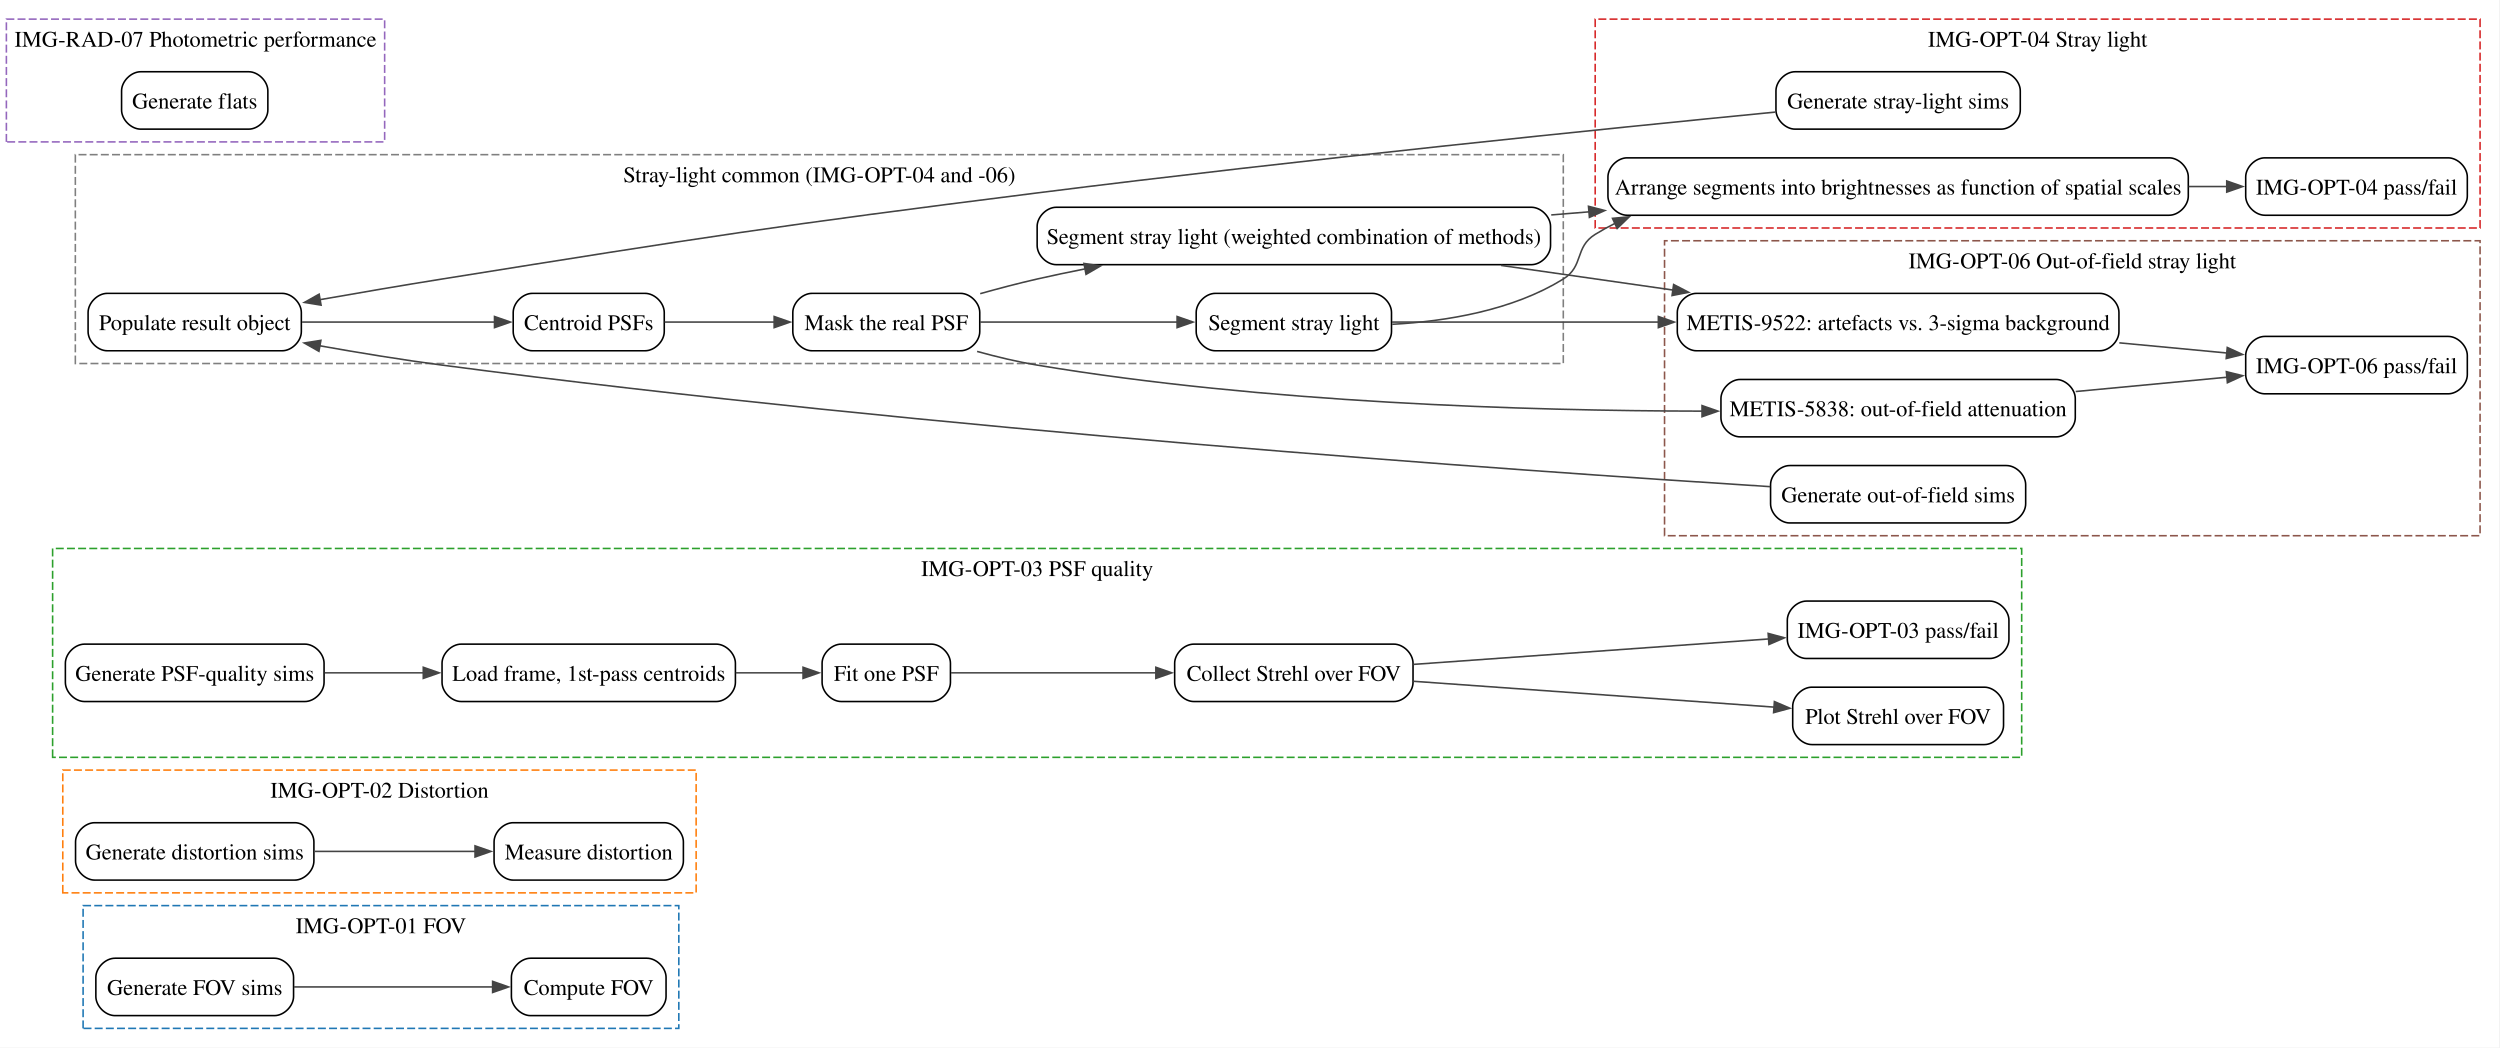
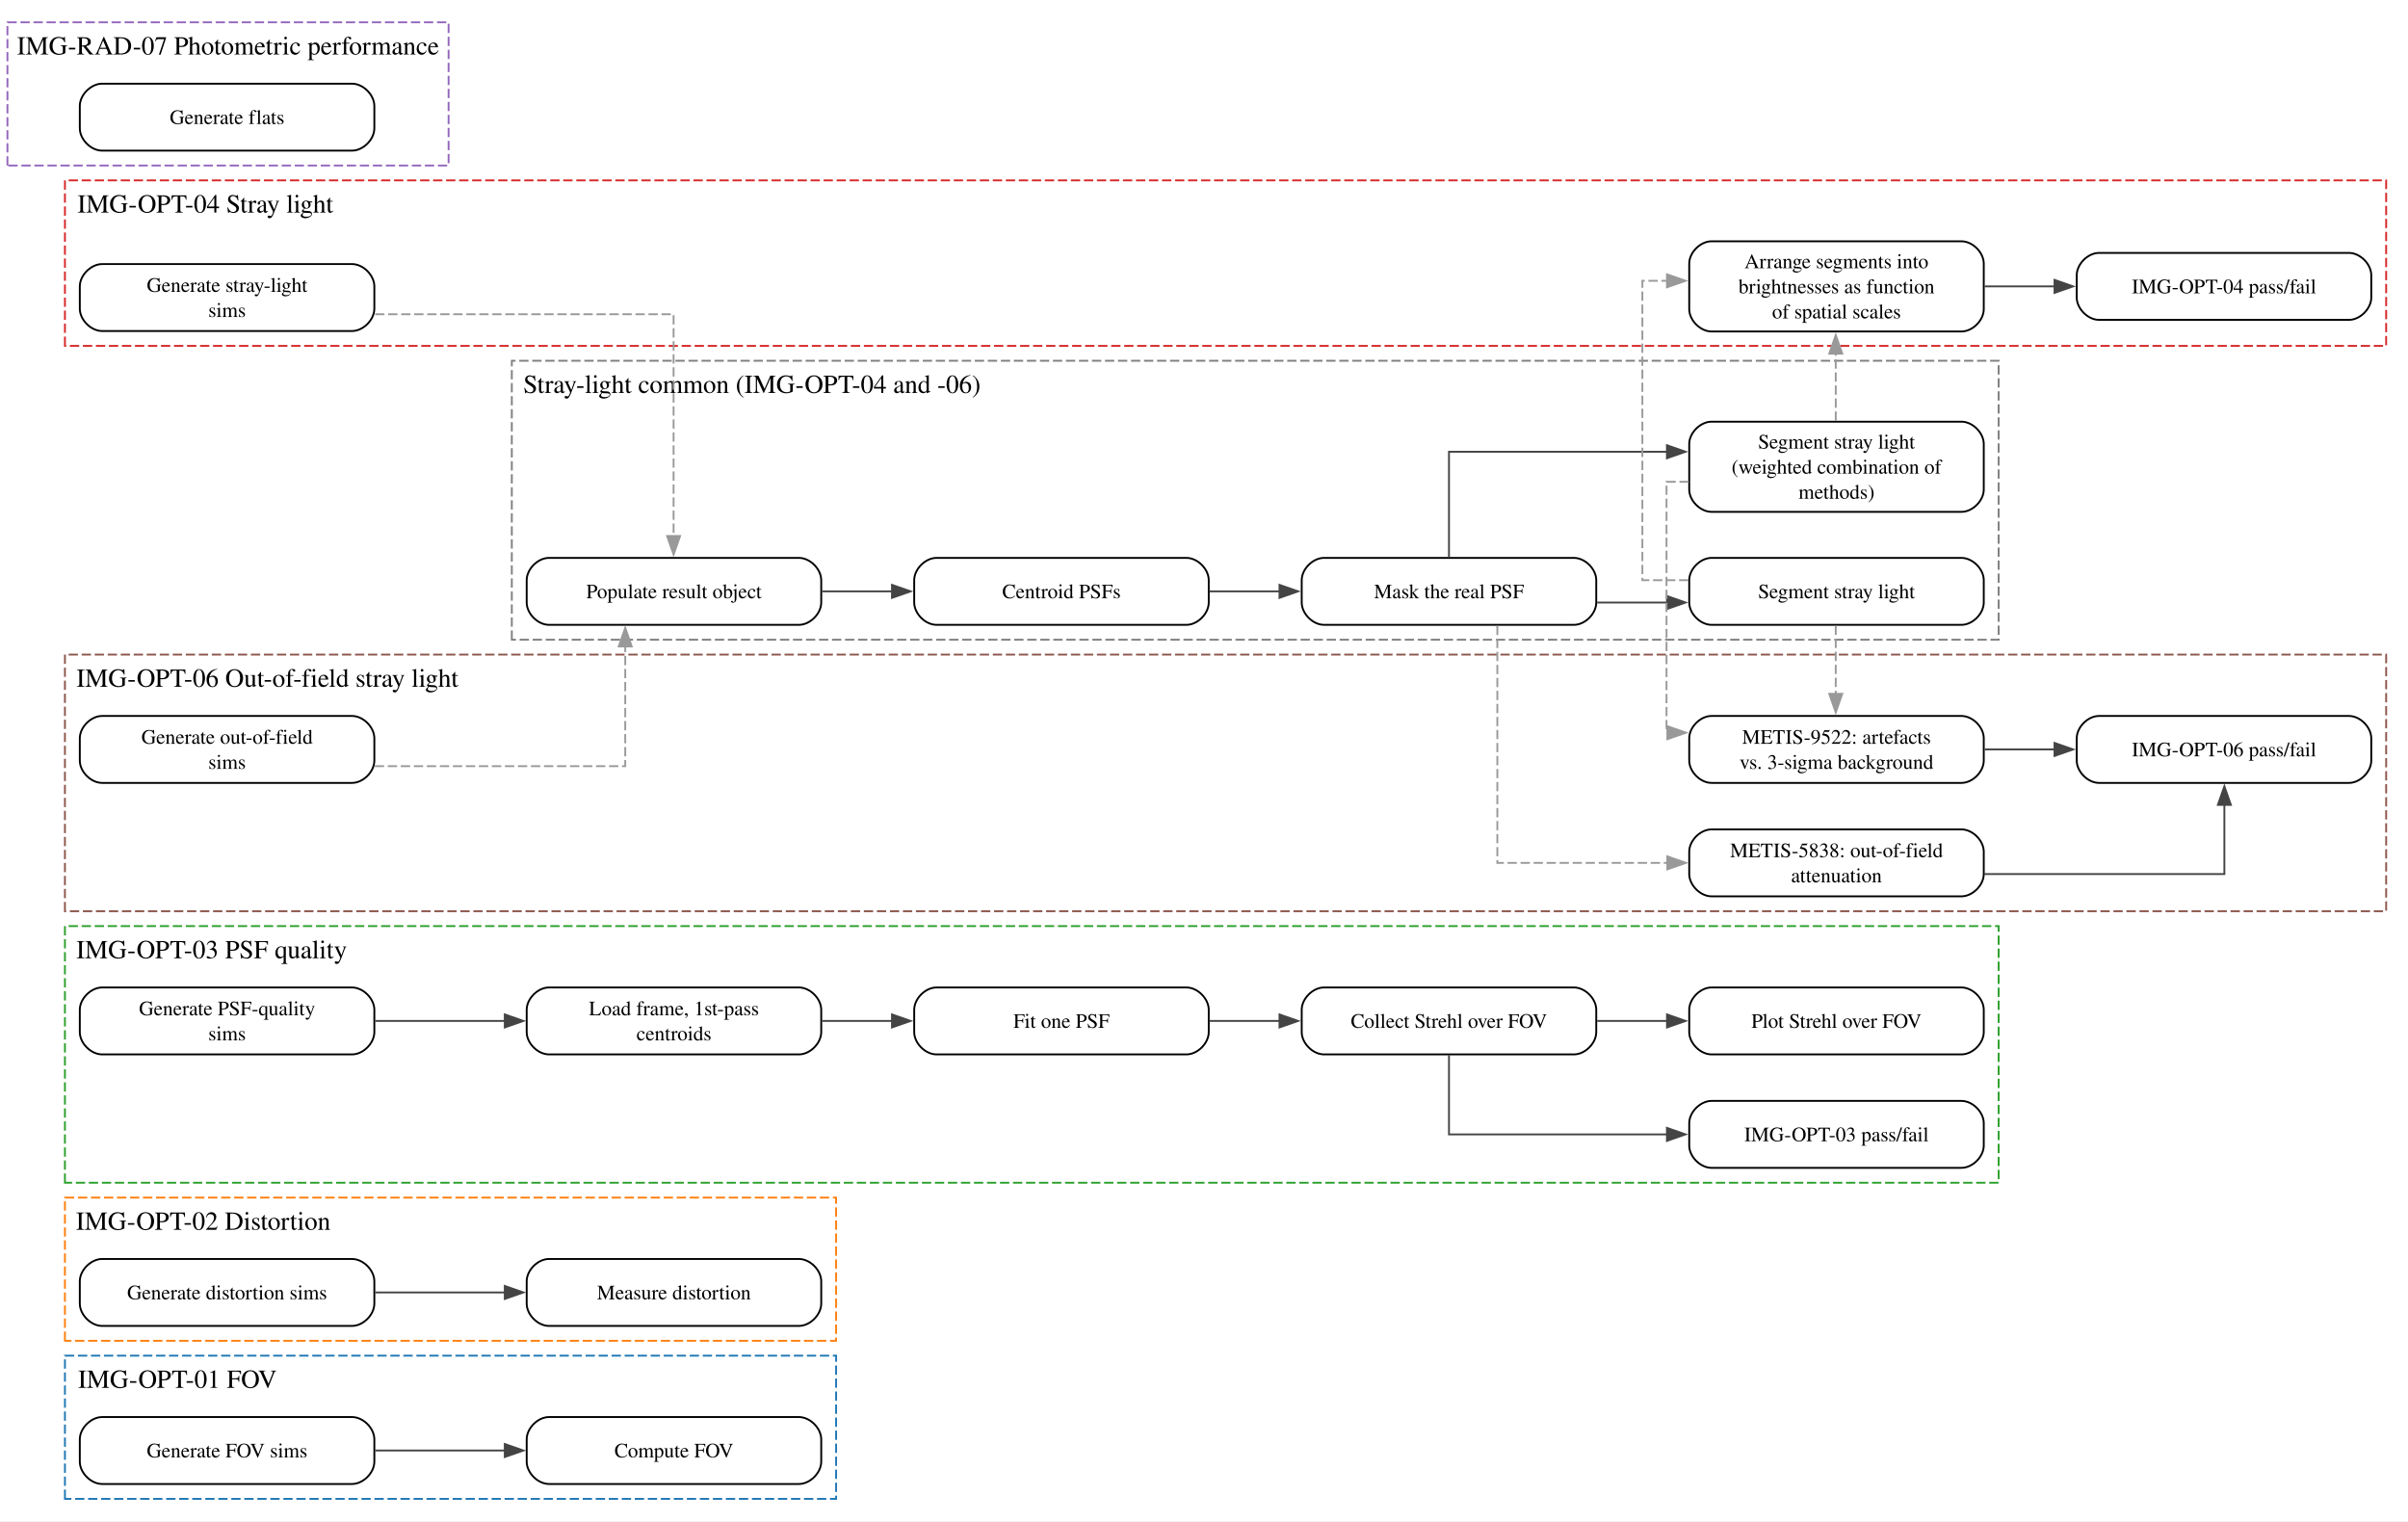
- <svg xmlns="http://www.w3.org/2000/svg" width="1568pt" height="657pt" viewBox="0.00 0.00 1568.00 657.00">
-   <g id="graph0" class="graph" transform="scale(1 1) rotate(0) translate(4 653)">
-     <polygon fill="white" stroke="none" points="-4,4 -4,-653 1563.5,-653 1563.5,4 -4,4" />
+ <svg xmlns="http://www.w3.org/2000/svg" width="1295pt" height="818pt" viewBox="0.00 0.00 1295.00 818.00">
+   <g id="graph0" class="graph" transform="scale(1 1) rotate(0) translate(4 814)">
+     <polygon fill="white" stroke="none" points="-4,4 -4,-814 1291.25,-814 1291.25,4 -4,4" />
    <g id="clust1" class="cluster">
-       <polygon fill="none" stroke="#1f77b4" stroke-dasharray="5,2" points="48.12,-8 48.12,-85 421.75,-85 421.75,-8 48.12,-8" />
-       <text xml:space="preserve" text-anchor="middle" x="234.94" y="-67.7" font-family="Times,serif" font-size="14.00">IMG-OPT-01 FOV</text>
+       <polygon fill="none" stroke="#1f77b4" stroke-dasharray="5,2" points="30.92,-8 30.92,-85 445.65,-85 445.65,-8 30.92,-8" />
+       <text xml:space="preserve" text-anchor="middle" x="91.42" y="-67.7" font-family="Times,serif" font-size="14.00">IMG-OPT-01 FOV</text>
    </g>
    <g id="clust2" class="cluster">
-       <polygon fill="none" stroke="#ff7f0e" stroke-dasharray="5,2" points="35.38,-93 35.38,-170 432.62,-170 432.62,-93 35.38,-93" />
-       <text xml:space="preserve" text-anchor="middle" x="234" y="-152.7" font-family="Times,serif" font-size="14.00">IMG-OPT-02 Distortion</text>
+       <polygon fill="none" stroke="#ff7f0e" stroke-dasharray="5,2" points="30.92,-93 30.92,-170 445.65,-170 445.65,-93 30.92,-93" />
+       <text xml:space="preserve" text-anchor="middle" x="105.3" y="-152.7" font-family="Times,serif" font-size="14.00">IMG-OPT-02 Distortion</text>
    </g>
    <g id="clust3" class="cluster">
-       <polygon fill="none" stroke="#2ca02c" stroke-dasharray="5,2" points="29,-178 29,-309 1264,-309 1264,-178 29,-178" />
-       <text xml:space="preserve" text-anchor="middle" x="646.5" y="-291.7" font-family="Times,serif" font-size="14.00">IMG-OPT-03 PSF quality</text>
+       <polygon fill="none" stroke="#2ca02c" stroke-dasharray="5,2" points="30.92,-178 30.92,-316 1070.85,-316 1070.85,-178 30.92,-178" />
+       <text xml:space="preserve" text-anchor="middle" x="109.8" y="-298.7" font-family="Times,serif" font-size="14.00">IMG-OPT-03 PSF quality</text>
    </g>
    <g id="clust4" class="cluster">
-       <polygon fill="none" stroke="#d62728" stroke-dasharray="5,2" points="996.5,-510 996.5,-641 1551.5,-641 1551.5,-510 996.5,-510" />
-       <text xml:space="preserve" text-anchor="middle" x="1274" y="-623.7" font-family="Times,serif" font-size="14.00">IMG-OPT-04 Stray light</text>
+       <polygon fill="none" stroke="#d62728" stroke-dasharray="5,2" points="30.92,-628 30.92,-717 1279.25,-717 1279.25,-628 30.92,-628" />
+       <text xml:space="preserve" text-anchor="middle" x="106.42" y="-699.7" font-family="Times,serif" font-size="14.00">IMG-OPT-04 Stray light</text>
    </g>
    <g id="clust5" class="cluster">
-       <polygon fill="none" stroke="#8c564b" stroke-dasharray="5,2" points="1040,-317 1040,-502 1551.5,-502 1551.5,-317 1040,-317" />
-       <text xml:space="preserve" text-anchor="middle" x="1295.75" y="-484.7" font-family="Times,serif" font-size="14.00">IMG-OPT-06 Out-of-field stray light</text>
+       <polygon fill="none" stroke="#7f7f7f" stroke-dasharray="5,2" points="271.25,-470 271.25,-620 1070.85,-620 1070.85,-470 271.25,-470" />
+       <text xml:space="preserve" text-anchor="middle" x="400.38" y="-602.7" font-family="Times,serif" font-size="14.00">Stray-light common (IMG-OPT-04 and -06)</text>
    </g>
    <g id="clust6" class="cluster">
-       <polygon fill="none" stroke="#9467bd" stroke-dasharray="5,2" points="0,-564 0,-641 237.25,-641 237.25,-564 0,-564" />
-       <text xml:space="preserve" text-anchor="middle" x="118.62" y="-623.7" font-family="Times,serif" font-size="14.00">IMG-RAD-07 Photometric performance</text>
+       <polygon fill="none" stroke="#8c564b" stroke-dasharray="5,2" points="30.92,-324 30.92,-462 1279.25,-462 1279.25,-324 30.92,-324" />
+       <text xml:space="preserve" text-anchor="middle" x="139.8" y="-444.7" font-family="Times,serif" font-size="14.00">IMG-OPT-06 Out-of-field stray light</text>
    </g>
    <g id="clust7" class="cluster">
-       <polygon fill="none" stroke="#7f7f7f" stroke-dasharray="5,2" points="43.25,-425 43.25,-556 976.5,-556 976.5,-425 43.25,-425" />
-       <text xml:space="preserve" text-anchor="middle" x="509.88" y="-538.7" font-family="Times,serif" font-size="14.00">Stray-light common (IMG-OPT-04 and -06)</text>
+       <polygon fill="none" stroke="#9467bd" stroke-dasharray="5,2" points="0,-725 0,-802 237.25,-802 237.25,-725 0,-725" />
+       <text xml:space="preserve" text-anchor="middle" x="118.62" y="-784.7" font-family="Times,serif" font-size="14.00">IMG-RAD-07 Photometric performance</text>
    </g>
    <g id="node1" class="node">
-       <path fill="white" stroke="black" d="M168.12,-52C168.12,-52 68.12,-52 68.12,-52 62.12,-52 56.12,-46 56.12,-40 56.12,-40 56.12,-28 56.12,-28 56.12,-22 62.12,-16 68.12,-16 68.12,-16 168.12,-16 168.12,-16 174.12,-16 180.12,-22 180.12,-28 180.12,-28 180.12,-40 180.12,-40 180.12,-46 174.12,-52 168.12,-52" />
-       <text xml:space="preserve" text-anchor="middle" x="118.12" y="-28.95" font-family="Times,serif" font-size="14.00">Generate FOV sims</text>
+       <path fill="white" stroke="black" d="M185.32,-52C185.32,-52 50.93,-52 50.93,-52 44.93,-52 38.92,-46 38.92,-40 38.92,-40 38.92,-28 38.92,-28 38.92,-22 44.92,-16 50.92,-16 50.92,-16 185.32,-16 185.32,-16 191.32,-16 197.32,-22 197.32,-28 197.32,-28 197.32,-40 197.32,-40 197.32,-46 191.32,-52 185.32,-52" />
+       <text xml:space="preserve" text-anchor="middle" x="118.12" y="-30.3" font-family="Times,serif" font-size="11.00">Generate FOV sims</text>
    </g>
    <g id="node2" class="node">
-       <path fill="white" stroke="black" d="M401.75,-52C401.75,-52 328.75,-52 328.75,-52 322.75,-52 316.75,-46 316.75,-40 316.75,-40 316.75,-28 316.75,-28 316.75,-22 322.75,-16 328.75,-16 328.75,-16 401.75,-16 401.75,-16 407.75,-16 413.75,-22 413.75,-28 413.75,-28 413.75,-40 413.75,-40 413.75,-46 407.75,-52 401.75,-52" />
-       <text xml:space="preserve" text-anchor="middle" x="365.25" y="-28.95" font-family="Times,serif" font-size="14.00">Compute FOV</text>
-     </g>
-     <g id="edge1" class="edge">
-       <path fill="none" stroke="#444444" d="M180.35,-34C218.52,-34 267.38,-34 305.14,-34" />
-       <polygon fill="#444444" stroke="#444444" points="304.97,-37.5 314.97,-34 304.97,-30.5 304.97,-37.5" />
+       <path fill="white" stroke="black" d="M425.65,-52C425.65,-52 291.25,-52 291.25,-52 285.25,-52 279.25,-46 279.25,-40 279.25,-40 279.25,-28 279.25,-28 279.25,-22 285.25,-16 291.25,-16 291.25,-16 425.65,-16 425.65,-16 431.65,-16 437.65,-22 437.65,-28 437.65,-28 437.65,-40 437.65,-40 437.65,-46 431.65,-52 425.65,-52" />
+       <text xml:space="preserve" text-anchor="middle" x="358.45" y="-30.3" font-family="Times,serif" font-size="11.00">Compute FOV</text>
+     </g>
+     <g id="edge17" class="edge">
+       <path fill="none" stroke="#444444" d="M197.82,-34C197.82,-34 267.46,-34 267.46,-34" />
+       <polygon fill="#444444" stroke="#444444" points="267.46,-37.5 277.46,-34 267.46,-30.5 267.46,-37.5" />
    </g>
    <g id="node3" class="node">
-       <path fill="white" stroke="black" d="M180.88,-137C180.88,-137 55.37,-137 55.37,-137 49.37,-137 43.38,-131 43.38,-125 43.38,-125 43.38,-113 43.38,-113 43.38,-107 49.38,-101 55.38,-101 55.38,-101 180.88,-101 180.88,-101 186.88,-101 192.88,-107 192.88,-113 192.88,-113 192.88,-125 192.88,-125 192.88,-131 186.88,-137 180.88,-137" />
-       <text xml:space="preserve" text-anchor="middle" x="118.12" y="-113.95" font-family="Times,serif" font-size="14.00">Generate distortion sims</text>
+       <path fill="white" stroke="black" d="M185.32,-137C185.32,-137 50.93,-137 50.93,-137 44.93,-137 38.92,-131 38.92,-125 38.92,-125 38.92,-113 38.92,-113 38.92,-107 44.92,-101 50.92,-101 50.92,-101 185.32,-101 185.32,-101 191.32,-101 197.32,-107 197.32,-113 197.32,-113 197.32,-125 197.32,-125 197.32,-131 191.32,-137 185.32,-137" />
+       <text xml:space="preserve" text-anchor="middle" x="118.12" y="-115.3" font-family="Times,serif" font-size="11.00">Generate distortion sims</text>
    </g>
    <g id="node4" class="node">
-       <path fill="white" stroke="black" d="M412.62,-137C412.62,-137 317.88,-137 317.88,-137 311.88,-137 305.88,-131 305.88,-125 305.88,-125 305.88,-113 305.88,-113 305.88,-107 311.88,-101 317.88,-101 317.88,-101 412.62,-101 412.62,-101 418.62,-101 424.62,-107 424.62,-113 424.62,-113 424.62,-125 424.62,-125 424.62,-131 418.62,-137 412.62,-137" />
-       <text xml:space="preserve" text-anchor="middle" x="365.25" y="-113.95" font-family="Times,serif" font-size="14.00">Measure distortion</text>
-     </g>
-     <g id="edge2" class="edge">
-       <path fill="none" stroke="#444444" d="M193.34,-119C225.34,-119 262.58,-119 294.11,-119" />
-       <polygon fill="#444444" stroke="#444444" points="293.94,-122.5 303.94,-119 293.94,-115.5 293.94,-122.5" />
+       <path fill="white" stroke="black" d="M425.65,-137C425.65,-137 291.25,-137 291.25,-137 285.25,-137 279.25,-131 279.25,-125 279.25,-125 279.25,-113 279.25,-113 279.25,-107 285.25,-101 291.25,-101 291.25,-101 425.65,-101 425.65,-101 431.65,-101 437.65,-107 437.65,-113 437.65,-113 437.65,-125 437.65,-125 437.65,-131 431.65,-137 425.65,-137" />
+       <text xml:space="preserve" text-anchor="middle" x="358.45" y="-115.3" font-family="Times,serif" font-size="11.00">Measure distortion</text>
+     </g>
+     <g id="edge18" class="edge">
+       <path fill="none" stroke="#444444" d="M197.82,-119C197.82,-119 267.46,-119 267.46,-119" />
+       <polygon fill="#444444" stroke="#444444" points="267.46,-122.5 277.46,-119 267.46,-115.5 267.46,-122.5" />
    </g>
    <g id="node5" class="node">
-       <path fill="white" stroke="black" d="M187.25,-249C187.25,-249 49,-249 49,-249 43,-249 37,-243 37,-237 37,-237 37,-225 37,-225 37,-219 43,-213 49,-213 49,-213 187.25,-213 187.25,-213 193.25,-213 199.25,-219 199.25,-225 199.25,-225 199.25,-237 199.25,-237 199.25,-243 193.25,-249 187.25,-249" />
-       <text xml:space="preserve" text-anchor="middle" x="118.12" y="-225.95" font-family="Times,serif" font-size="14.00">Generate PSF-quality sims</text>
+       <path fill="white" stroke="black" d="M185.32,-283C185.32,-283 50.93,-283 50.93,-283 44.93,-283 38.92,-277 38.92,-271 38.92,-271 38.92,-259 38.92,-259 38.92,-253 44.92,-247 50.92,-247 50.92,-247 185.32,-247 185.32,-247 191.32,-247 197.32,-253 197.32,-259 197.32,-259 197.32,-271 197.32,-271 197.32,-277 191.32,-283 185.32,-283" />
+       <text xml:space="preserve" text-anchor="middle" x="118.12" y="-268.05" font-family="Times,serif" font-size="11.00">Generate PSF-quality</text>
+       <text xml:space="preserve" text-anchor="middle" x="118.12" y="-254.55" font-family="Times,serif" font-size="11.00">sims</text>
    </g>
    <g id="node6" class="node">
-       <path fill="white" stroke="black" d="M445.25,-249C445.25,-249 285.25,-249 285.25,-249 279.25,-249 273.25,-243 273.25,-237 273.25,-237 273.25,-225 273.25,-225 273.25,-219 279.25,-213 285.25,-213 285.25,-213 445.25,-213 445.25,-213 451.25,-213 457.25,-219 457.25,-225 457.25,-225 457.25,-237 457.25,-237 457.25,-243 451.25,-249 445.25,-249" />
-       <text xml:space="preserve" text-anchor="middle" x="365.25" y="-225.95" font-family="Times,serif" font-size="14.00">Load frame, 1st-pass centroids</text>
-     </g>
-     <g id="edge3" class="edge">
-       <path fill="none" stroke="#444444" d="M199.73,-231C219.51,-231 240.95,-231 261.61,-231" />
-       <polygon fill="#444444" stroke="#444444" points="261.48,-234.5 271.48,-231 261.48,-227.5 261.48,-234.5" />
+       <path fill="white" stroke="black" d="M425.65,-283C425.65,-283 291.25,-283 291.25,-283 285.25,-283 279.25,-277 279.25,-271 279.25,-271 279.25,-259 279.25,-259 279.25,-253 285.25,-247 291.25,-247 291.25,-247 425.65,-247 425.65,-247 431.65,-247 437.65,-253 437.65,-259 437.65,-259 437.65,-271 437.65,-271 437.65,-277 431.65,-283 425.65,-283" />
+       <text xml:space="preserve" text-anchor="middle" x="358.45" y="-268.05" font-family="Times,serif" font-size="11.00">Load frame, 1st-pass</text>
+       <text xml:space="preserve" text-anchor="middle" x="358.45" y="-254.55" font-family="Times,serif" font-size="11.00">centroids</text>
+     </g>
+     <g id="edge19" class="edge">
+       <path fill="none" stroke="#444444" d="M197.82,-265C197.82,-265 267.46,-265 267.46,-265" />
+       <polygon fill="#444444" stroke="#444444" points="267.46,-268.5 277.46,-265 267.46,-261.5 267.46,-268.5" />
+     </g>
+     <g id="node11" class="node">
+       <path fill="white" stroke="black" d="M185.32,-672C185.32,-672 50.93,-672 50.93,-672 44.93,-672 38.92,-666 38.92,-660 38.92,-660 38.92,-648 38.92,-648 38.92,-642 44.92,-636 50.92,-636 50.92,-636 185.32,-636 185.32,-636 191.32,-636 197.32,-642 197.32,-648 197.32,-648 197.32,-660 197.32,-660 197.32,-666 191.32,-672 185.32,-672" />
+       <text xml:space="preserve" text-anchor="middle" x="118.12" y="-657.05" font-family="Times,serif" font-size="11.00">Generate stray-light</text>
+       <text xml:space="preserve" text-anchor="middle" x="118.12" y="-643.55" font-family="Times,serif" font-size="11.00">sims</text>
    </g>
    <g id="node7" class="node">
-       <path fill="white" stroke="black" d="M580.12,-249C580.12,-249 523.62,-249 523.62,-249 517.62,-249 511.62,-243 511.62,-237 511.62,-237 511.62,-225 511.62,-225 511.62,-219 517.62,-213 523.62,-213 523.62,-213 580.12,-213 580.12,-213 586.12,-213 592.12,-219 592.12,-225 592.12,-225 592.12,-237 592.12,-237 592.12,-243 586.12,-249 580.12,-249" />
-       <text xml:space="preserve" text-anchor="middle" x="551.88" y="-225.95" font-family="Times,serif" font-size="14.00">Fit one PSF</text>
-     </g>
-     <g id="edge4" class="edge">
-       <path fill="none" stroke="#444444" d="M457.48,-231C472.1,-231 486.75,-231 499.97,-231" />
-       <polygon fill="#444444" stroke="#444444" points="499.67,-234.5 509.67,-231 499.67,-227.5 499.67,-234.5" />
+       <path fill="white" stroke="black" d="M634.05,-283C634.05,-283 499.65,-283 499.65,-283 493.65,-283 487.65,-277 487.65,-271 487.65,-271 487.65,-259 487.65,-259 487.65,-253 493.65,-247 499.65,-247 499.65,-247 634.05,-247 634.05,-247 640.05,-247 646.05,-253 646.05,-259 646.05,-259 646.05,-271 646.05,-271 646.05,-277 640.05,-283 634.05,-283" />
+       <text xml:space="preserve" text-anchor="middle" x="566.85" y="-261.3" font-family="Times,serif" font-size="11.00">Fit one PSF</text>
+     </g>
+     <g id="edge20" class="edge">
+       <path fill="none" stroke="#444444" d="M438.13,-265C438.13,-265 475.7,-265 475.7,-265" />
+       <polygon fill="#444444" stroke="#444444" points="475.7,-268.5 485.7,-265 475.7,-261.5 475.7,-268.5" />
+     </g>
+     <g id="node14" class="node">
+       <path fill="white" stroke="black" d="M425.65,-514C425.65,-514 291.25,-514 291.25,-514 285.25,-514 279.25,-508 279.25,-502 279.25,-502 279.25,-490 279.25,-490 279.25,-484 285.25,-478 291.25,-478 291.25,-478 425.65,-478 425.65,-478 431.65,-478 437.65,-484 437.65,-490 437.65,-490 437.65,-502 437.65,-502 437.65,-508 431.65,-514 425.65,-514" />
+       <text xml:space="preserve" text-anchor="middle" x="358.45" y="-492.3" font-family="Times,serif" font-size="11.00">Populate result object</text>
    </g>
    <g id="node8" class="node">
-       <path fill="white" stroke="black" d="M870.25,-249C870.25,-249 744.75,-249 744.75,-249 738.75,-249 732.75,-243 732.75,-237 732.75,-237 732.75,-225 732.75,-225 732.75,-219 738.75,-213 744.75,-213 744.75,-213 870.25,-213 870.25,-213 876.25,-213 882.25,-219 882.25,-225 882.25,-225 882.25,-237 882.25,-237 882.25,-243 876.25,-249 870.25,-249" />
-       <text xml:space="preserve" text-anchor="middle" x="807.5" y="-225.95" font-family="Times,serif" font-size="14.00">Collect Strehl over FOV</text>
-     </g>
-     <g id="edge5" class="edge">
-       <path fill="none" stroke="#444444" d="M592.5,-231C626.78,-231 677.52,-231 721,-231" />
-       <polygon fill="#444444" stroke="#444444" points="720.95,-234.5 730.95,-231 720.95,-227.5 720.95,-234.5" />
+       <path fill="white" stroke="black" d="M842.45,-283C842.45,-283 708.05,-283 708.05,-283 702.05,-283 696.05,-277 696.05,-271 696.05,-271 696.05,-259 696.05,-259 696.05,-253 702.05,-247 708.05,-247 708.05,-247 842.45,-247 842.45,-247 848.45,-247 854.45,-253 854.45,-259 854.45,-259 854.45,-271 854.45,-271 854.45,-277 848.45,-283 842.45,-283" />
+       <text xml:space="preserve" text-anchor="middle" x="775.25" y="-261.3" font-family="Times,serif" font-size="11.00">Collect Strehl over FOV</text>
+     </g>
+     <g id="edge21" class="edge">
+       <path fill="none" stroke="#444444" d="M646.53,-265C646.53,-265 684.1,-265 684.1,-265" />
+       <polygon fill="#444444" stroke="#444444" points="684.1,-268.5 694.1,-265 684.1,-261.5 684.1,-268.5" />
+     </g>
+     <g id="node15" class="node">
+       <path fill="white" stroke="black" d="M634.05,-514C634.05,-514 499.65,-514 499.65,-514 493.65,-514 487.65,-508 487.65,-502 487.65,-502 487.65,-490 487.65,-490 487.65,-484 493.65,-478 499.65,-478 499.65,-478 634.05,-478 634.05,-478 640.05,-478 646.05,-484 646.05,-490 646.05,-490 646.05,-502 646.05,-502 646.05,-508 640.05,-514 634.05,-514" />
+       <text xml:space="preserve" text-anchor="middle" x="566.85" y="-492.3" font-family="Times,serif" font-size="11.00">Centroid PSFs</text>
    </g>
    <g id="node9" class="node">
-       <path fill="white" stroke="black" d="M1240.62,-222C1240.62,-222 1132.38,-222 1132.38,-222 1126.38,-222 1120.38,-216 1120.38,-210 1120.38,-210 1120.38,-198 1120.38,-198 1120.38,-192 1126.38,-186 1132.38,-186 1132.38,-186 1240.62,-186 1240.62,-186 1246.62,-186 1252.62,-192 1252.62,-198 1252.62,-198 1252.62,-210 1252.62,-210 1252.62,-216 1246.62,-222 1240.62,-222" />
-       <text xml:space="preserve" text-anchor="middle" x="1186.5" y="-198.95" font-family="Times,serif" font-size="14.00">Plot Strehl over FOV</text>
-     </g>
-     <g id="edge6" class="edge">
-       <path fill="none" stroke="#444444" d="M882.53,-225.7C947.91,-221.02 1042.84,-214.22 1108.96,-209.48" />
-       <polygon fill="#444444" stroke="#444444" points="1108.9,-212.99 1118.63,-208.79 1108.4,-206.01 1108.9,-212.99" />
+       <path fill="white" stroke="black" d="M1050.85,-283C1050.85,-283 916.45,-283 916.45,-283 910.45,-283 904.45,-277 904.45,-271 904.45,-271 904.45,-259 904.45,-259 904.45,-253 910.45,-247 916.45,-247 916.45,-247 1050.85,-247 1050.85,-247 1056.85,-247 1062.85,-253 1062.85,-259 1062.85,-259 1062.85,-271 1062.85,-271 1062.85,-277 1056.85,-283 1050.85,-283" />
+       <text xml:space="preserve" text-anchor="middle" x="983.65" y="-261.3" font-family="Times,serif" font-size="11.00">Plot Strehl over FOV</text>
+     </g>
+     <g id="edge22" class="edge">
+       <path fill="none" stroke="#444444" d="M854.93,-265C854.93,-265 892.5,-265 892.5,-265" />
+       <polygon fill="#444444" stroke="#444444" points="892.5,-268.5 902.5,-265 892.5,-261.5 892.5,-268.5" />
    </g>
    <g id="node10" class="node">
-       <path fill="white" stroke="black" d="M1244,-276C1244,-276 1129,-276 1129,-276 1123,-276 1117,-270 1117,-264 1117,-264 1117,-252 1117,-252 1117,-246 1123,-240 1129,-240 1129,-240 1244,-240 1244,-240 1250,-240 1256,-246 1256,-252 1256,-252 1256,-264 1256,-264 1256,-270 1250,-276 1244,-276" />
-       <text xml:space="preserve" text-anchor="middle" x="1186.5" y="-252.95" font-family="Times,serif" font-size="14.00">IMG-OPT-03 pass/fail</text>
-     </g>
-     <g id="edge7" class="edge">
-       <path fill="none" stroke="#444444" d="M882.53,-236.3C946.79,-240.9 1039.62,-247.55 1105.55,-252.27" />
-       <polygon fill="#444444" stroke="#444444" points="1104.98,-255.74 1115.21,-252.97 1105.48,-248.76 1104.98,-255.74" />
-     </g>
-     <g id="node11" class="node">
-       <path fill="white" stroke="black" d="M1251.12,-608C1251.12,-608 1121.88,-608 1121.88,-608 1115.88,-608 1109.88,-602 1109.88,-596 1109.88,-596 1109.88,-584 1109.88,-584 1109.88,-578 1115.88,-572 1121.88,-572 1121.88,-572 1251.12,-572 1251.12,-572 1257.12,-572 1263.12,-578 1263.12,-584 1263.12,-584 1263.12,-596 1263.12,-596 1263.12,-602 1257.12,-608 1251.12,-608" />
-       <text xml:space="preserve" text-anchor="middle" x="1186.5" y="-584.95" font-family="Times,serif" font-size="14.00">Generate stray-light sims</text>
+       <path fill="white" stroke="black" d="M1050.85,-222C1050.85,-222 916.45,-222 916.45,-222 910.45,-222 904.45,-216 904.45,-210 904.45,-210 904.45,-198 904.45,-198 904.45,-192 910.45,-186 916.45,-186 916.45,-186 1050.85,-186 1050.85,-186 1056.85,-186 1062.85,-192 1062.85,-198 1062.85,-198 1062.85,-210 1062.85,-210 1062.85,-216 1056.85,-222 1050.85,-222" />
+       <text xml:space="preserve" text-anchor="middle" x="983.65" y="-200.3" font-family="Times,serif" font-size="11.00">IMG-OPT-03 pass/fail</text>
+     </g>
+     <g id="edge23" class="edge">
+       <path fill="none" stroke="#444444" d="M775.25,-246.7C775.25,-228.73 775.25,-204 775.25,-204 775.25,-204 892.46,-204 892.46,-204" />
+       <polygon fill="#444444" stroke="#444444" points="892.46,-207.5 902.46,-204 892.46,-200.5 892.46,-207.5" />
+     </g>
+     <g id="node16" class="node">
+       <path fill="white" stroke="black" d="M842.45,-514C842.45,-514 708.05,-514 708.05,-514 702.05,-514 696.05,-508 696.05,-502 696.05,-502 696.05,-490 696.05,-490 696.05,-484 702.05,-478 708.05,-478 708.05,-478 842.45,-478 842.45,-478 848.45,-478 854.45,-484 854.45,-490 854.45,-490 854.45,-502 854.45,-502 854.45,-508 848.45,-514 842.45,-514" />
+       <text xml:space="preserve" text-anchor="middle" x="775.25" y="-492.3" font-family="Times,serif" font-size="11.00">Mask the real PSF</text>
+     </g>
+     <g id="node17" class="node">
+       <path fill="white" stroke="black" d="M1050.85,-514C1050.85,-514 916.45,-514 916.45,-514 910.45,-514 904.45,-508 904.45,-502 904.45,-502 904.45,-490 904.45,-490 904.45,-484 910.45,-478 916.45,-478 916.45,-478 1050.85,-478 1050.85,-478 1056.85,-478 1062.85,-484 1062.85,-490 1062.85,-490 1062.85,-502 1062.85,-502 1062.85,-508 1056.85,-514 1050.85,-514" />
+       <text xml:space="preserve" text-anchor="middle" x="983.65" y="-492.3" font-family="Times,serif" font-size="11.00">Segment stray light</text>
+     </g>
+     <g id="edge32" class="edge">
+       <path fill="none" stroke="#999999" stroke-dasharray="5,2" d="M197.75,-645C267.65,-645 358.25,-645 358.25,-645 358.25,-645 358.25,-525.78 358.25,-525.78" />
+       <polygon fill="#999999" stroke="#999999" points="361.75,-525.78 358.25,-515.78 354.75,-525.78 361.75,-525.78" />
    </g>
    <g id="node19" class="node">
-       <path fill="white" stroke="black" d="M173,-469C173,-469 63.25,-469 63.25,-469 57.25,-469 51.25,-463 51.25,-457 51.25,-457 51.25,-445 51.25,-445 51.25,-439 57.25,-433 63.25,-433 63.25,-433 173,-433 173,-433 179,-433 185,-439 185,-445 185,-445 185,-457 185,-457 185,-463 179,-469 173,-469" />
-       <text xml:space="preserve" text-anchor="middle" x="118.12" y="-445.95" font-family="Times,serif" font-size="14.00">Populate result object</text>
-     </g>
-     <g id="edge16" class="edge">
-       <path fill="none" stroke="#444444" d="M1109.53,-582.71C1005.07,-572.48 811.31,-552.78 646.5,-532 480.2,-511.03 438.76,-504.46 273.25,-478 248.24,-474 221.01,-469.33 196.49,-465.02" />
-       <polygon fill="#444444" stroke="#444444" points="197.38,-461.62 186.92,-463.32 196.16,-468.51 197.38,-461.62" />
+       <path fill="white" stroke="black" d="M185.32,-429C185.32,-429 50.93,-429 50.93,-429 44.93,-429 38.92,-423 38.92,-417 38.92,-417 38.92,-405 38.92,-405 38.92,-399 44.92,-393 50.92,-393 50.92,-393 185.32,-393 185.32,-393 191.32,-393 197.32,-399 197.32,-405 197.32,-405 197.32,-417 197.32,-417 197.32,-423 191.32,-429 185.32,-429" />
+       <text xml:space="preserve" text-anchor="middle" x="118.12" y="-414.05" font-family="Times,serif" font-size="11.00">Generate out-of-field</text>
+       <text xml:space="preserve" text-anchor="middle" x="118.12" y="-400.55" font-family="Times,serif" font-size="11.00">sims</text>
    </g>
    <g id="node12" class="node">
-       <path fill="white" stroke="black" d="M1356.5,-554C1356.5,-554 1016.5,-554 1016.5,-554 1010.5,-554 1004.5,-548 1004.5,-542 1004.5,-542 1004.5,-530 1004.5,-530 1004.5,-524 1010.5,-518 1016.5,-518 1016.5,-518 1356.5,-518 1356.5,-518 1362.5,-518 1368.5,-524 1368.5,-530 1368.5,-530 1368.5,-542 1368.5,-542 1368.5,-548 1362.5,-554 1356.5,-554" />
-       <text xml:space="preserve" text-anchor="middle" x="1186.5" y="-530.95" font-family="Times,serif" font-size="14.00">Arrange segments into brightnesses as function of spatial scales</text>
+       <path fill="white" stroke="black" d="M1050.85,-684.25C1050.85,-684.25 916.45,-684.25 916.45,-684.25 910.45,-684.25 904.45,-678.25 904.45,-672.25 904.45,-672.25 904.45,-647.75 904.45,-647.75 904.45,-641.75 910.45,-635.75 916.45,-635.75 916.45,-635.75 1050.85,-635.75 1050.85,-635.75 1056.85,-635.75 1062.85,-641.75 1062.85,-647.75 1062.85,-647.75 1062.85,-672.25 1062.85,-672.25 1062.85,-678.25 1056.85,-684.25 1050.85,-684.25" />
+       <text xml:space="preserve" text-anchor="middle" x="983.65" y="-669.8" font-family="Times,serif" font-size="11.00">Arrange segments into</text>
+       <text xml:space="preserve" text-anchor="middle" x="983.65" y="-656.3" font-family="Times,serif" font-size="11.00">brightnesses as function</text>
+       <text xml:space="preserve" text-anchor="middle" x="983.65" y="-642.8" font-family="Times,serif" font-size="11.00">of spatial scales</text>
    </g>
    <g id="node13" class="node">
-       <path fill="white" stroke="black" d="M1531.5,-554C1531.5,-554 1416.5,-554 1416.5,-554 1410.5,-554 1404.5,-548 1404.5,-542 1404.5,-542 1404.5,-530 1404.5,-530 1404.5,-524 1410.5,-518 1416.5,-518 1416.5,-518 1531.5,-518 1531.5,-518 1537.5,-518 1543.5,-524 1543.5,-530 1543.5,-530 1543.5,-542 1543.5,-542 1543.5,-548 1537.5,-554 1531.5,-554" />
-       <text xml:space="preserve" text-anchor="middle" x="1474" y="-530.95" font-family="Times,serif" font-size="14.00">IMG-OPT-04 pass/fail</text>
-     </g>
-     <g id="edge10" class="edge">
-       <path fill="none" stroke="#444444" d="M1368.72,-536C1376.92,-536 1384.94,-536 1392.66,-536" />
-       <polygon fill="#444444" stroke="#444444" points="1392.61,-539.5 1402.61,-536 1392.61,-532.5 1392.61,-539.5" />
-     </g>
-     <g id="node14" class="node">
-       <path fill="white" stroke="black" d="M1254.5,-361C1254.5,-361 1118.5,-361 1118.5,-361 1112.5,-361 1106.5,-355 1106.5,-349 1106.5,-349 1106.5,-337 1106.5,-337 1106.5,-331 1112.5,-325 1118.5,-325 1118.5,-325 1254.5,-325 1254.5,-325 1260.5,-325 1266.5,-331 1266.5,-337 1266.5,-337 1266.5,-349 1266.5,-349 1266.5,-355 1260.5,-361 1254.5,-361" />
-       <text xml:space="preserve" text-anchor="middle" x="1186.5" y="-337.95" font-family="Times,serif" font-size="14.00">Generate out-of-field sims</text>
-     </g>
-     <g id="edge17" class="edge">
-       <path fill="none" stroke="#444444" d="M1106.24,-347.77C947.63,-357.8 580.05,-383.58 273.25,-424 248.14,-427.31 220.88,-431.79 196.37,-436.15" />
-       <polygon fill="#444444" stroke="#444444" points="196.03,-432.65 186.81,-437.87 197.27,-439.54 196.03,-432.65" />
-     </g>
-     <g id="node15" class="node">
-       <path fill="white" stroke="black" d="M1285.62,-415C1285.62,-415 1087.38,-415 1087.38,-415 1081.38,-415 1075.38,-409 1075.38,-403 1075.38,-403 1075.38,-391 1075.38,-391 1075.38,-385 1081.38,-379 1087.38,-379 1087.38,-379 1285.62,-379 1285.62,-379 1291.62,-379 1297.62,-385 1297.62,-391 1297.62,-391 1297.62,-403 1297.62,-403 1297.62,-409 1291.62,-415 1285.62,-415" />
-       <text xml:space="preserve" text-anchor="middle" x="1186.5" y="-391.95" font-family="Times,serif" font-size="14.00">METIS-5838: out-of-field attenuation</text>
-     </g>
-     <g id="node17" class="node">
-       <path fill="white" stroke="black" d="M1531.5,-442C1531.5,-442 1416.5,-442 1416.5,-442 1410.5,-442 1404.5,-436 1404.5,-430 1404.5,-430 1404.5,-418 1404.5,-418 1404.5,-412 1410.5,-406 1416.5,-406 1416.5,-406 1531.5,-406 1531.5,-406 1537.5,-406 1543.5,-412 1543.5,-418 1543.5,-418 1543.5,-430 1543.5,-430 1543.5,-436 1537.5,-442 1531.5,-442" />
-       <text xml:space="preserve" text-anchor="middle" x="1474" y="-418.95" font-family="Times,serif" font-size="14.00">IMG-OPT-06 pass/fail</text>
-     </g>
-     <g id="edge14" class="edge">
-       <path fill="none" stroke="#444444" d="M1297.88,-407.44C1329.61,-410.44 1363.58,-413.65 1393.08,-416.44" />
-       <polygon fill="#444444" stroke="#444444" points="1392.36,-419.89 1402.65,-417.35 1393.02,-412.92 1392.36,-419.89" />
-     </g>
-     <g id="node16" class="node">
-       <path fill="white" stroke="black" d="M1313,-469C1313,-469 1060,-469 1060,-469 1054,-469 1048,-463 1048,-457 1048,-457 1048,-445 1048,-445 1048,-439 1054,-433 1060,-433 1060,-433 1313,-433 1313,-433 1319,-433 1325,-439 1325,-445 1325,-445 1325,-457 1325,-457 1325,-463 1319,-469 1313,-469" />
-       <text xml:space="preserve" text-anchor="middle" x="1186.5" y="-445.95" font-family="Times,serif" font-size="14.00">METIS-9522: artefacts vs. 3-sigma background</text>
-     </g>
-     <g id="edge15" class="edge">
-       <path fill="none" stroke="#444444" d="M1325.23,-437.97C1348.33,-435.79 1371.61,-433.59 1392.64,-431.6" />
-       <polygon fill="#444444" stroke="#444444" points="1392.94,-435.09 1402.56,-430.66 1392.28,-428.12 1392.94,-435.09" />
+       <path fill="white" stroke="black" d="M1259.25,-678C1259.25,-678 1124.85,-678 1124.85,-678 1118.85,-678 1112.85,-672 1112.85,-666 1112.85,-666 1112.85,-654 1112.85,-654 1112.85,-648 1118.85,-642 1124.85,-642 1124.85,-642 1259.25,-642 1259.25,-642 1265.25,-642 1271.25,-648 1271.25,-654 1271.25,-654 1271.25,-666 1271.25,-666 1271.25,-672 1265.25,-678 1259.25,-678" />
+       <text xml:space="preserve" text-anchor="middle" x="1192.05" y="-656.3" font-family="Times,serif" font-size="11.00">IMG-OPT-04 pass/fail</text>
+     </g>
+     <g id="edge26" class="edge">
+       <path fill="none" stroke="#444444" d="M1063.33,-660C1063.33,-660 1100.9,-660 1100.9,-660" />
+       <polygon fill="#444444" stroke="#444444" points="1100.9,-663.5 1110.9,-660 1100.9,-656.5 1100.9,-663.5" />
+     </g>
+     <g id="node21" class="node">
+       <path fill="white" stroke="black" d="M1050.85,-429C1050.85,-429 916.45,-429 916.45,-429 910.45,-429 904.45,-423 904.45,-417 904.45,-417 904.45,-405 904.45,-405 904.45,-399 910.45,-393 916.45,-393 916.45,-393 1050.85,-393 1050.85,-393 1056.85,-393 1062.85,-399 1062.85,-405 1062.85,-405 1062.85,-417 1062.85,-417 1062.85,-423 1056.85,-429 1050.85,-429" />
+       <text xml:space="preserve" text-anchor="middle" x="983.65" y="-414.05" font-family="Times,serif" font-size="11.00">METIS-9522: artefacts</text>
+       <text xml:space="preserve" text-anchor="middle" x="983.65" y="-400.55" font-family="Times,serif" font-size="11.00">vs. 3-sigma background</text>
+     </g>
+     <g id="node22" class="node">
+       <path fill="white" stroke="black" d="M1259.25,-429C1259.25,-429 1124.85,-429 1124.85,-429 1118.85,-429 1112.85,-423 1112.85,-417 1112.85,-417 1112.85,-405 1112.85,-405 1112.85,-399 1118.85,-393 1124.85,-393 1124.85,-393 1259.25,-393 1259.25,-393 1265.25,-393 1271.25,-399 1271.25,-405 1271.25,-405 1271.25,-417 1271.25,-417 1271.25,-423 1265.25,-429 1259.25,-429" />
+       <text xml:space="preserve" text-anchor="middle" x="1192.05" y="-407.3" font-family="Times,serif" font-size="11.00">IMG-OPT-06 pass/fail</text>
+     </g>
+     <g id="edge34" class="edge">
+       <path fill="none" stroke="#444444" d="M438.13,-496C438.13,-496 475.7,-496 475.7,-496" />
+       <polygon fill="#444444" stroke="#444444" points="475.7,-499.5 485.7,-496 475.7,-492.5 475.7,-499.5" />
+     </g>
+     <g id="edge35" class="edge">
+       <path fill="none" stroke="#444444" d="M646.53,-496C646.53,-496 684.1,-496 684.1,-496" />
+       <polygon fill="#444444" stroke="#444444" points="684.1,-499.5 694.1,-496 684.1,-492.5 684.1,-499.5" />
+     </g>
+     <g id="edge36" class="edge">
+       <path fill="none" stroke="#444444" d="M854.93,-490C854.93,-490 892.5,-490 892.5,-490" />
+       <polygon fill="#444444" stroke="#444444" points="892.5,-493.5 902.5,-490 892.5,-486.5 892.5,-493.5" />
    </g>
    <g id="node18" class="node">
-       <path fill="white" stroke="black" d="M152,-608C152,-608 84.25,-608 84.25,-608 78.25,-608 72.25,-602 72.25,-596 72.25,-596 72.25,-584 72.25,-584 72.25,-578 78.25,-572 84.25,-572 84.25,-572 152,-572 152,-572 158,-572 164,-578 164,-584 164,-584 164,-596 164,-596 164,-602 158,-608 152,-608" />
-       <text xml:space="preserve" text-anchor="middle" x="118.12" y="-584.95" font-family="Times,serif" font-size="14.00">Generate flats</text>
+       <path fill="white" stroke="black" d="M1050.85,-587.25C1050.85,-587.25 916.45,-587.25 916.45,-587.25 910.45,-587.25 904.45,-581.25 904.45,-575.25 904.45,-575.25 904.45,-550.75 904.45,-550.75 904.45,-544.75 910.45,-538.75 916.45,-538.75 916.45,-538.75 1050.85,-538.75 1050.85,-538.75 1056.85,-538.75 1062.85,-544.75 1062.85,-550.75 1062.85,-550.75 1062.85,-575.25 1062.85,-575.25 1062.85,-581.25 1056.85,-587.25 1050.85,-587.25" />
+       <text xml:space="preserve" text-anchor="middle" x="983.65" y="-572.8" font-family="Times,serif" font-size="11.00">Segment stray light</text>
+       <text xml:space="preserve" text-anchor="middle" x="983.65" y="-559.3" font-family="Times,serif" font-size="11.00">(weighted combination of</text>
+       <text xml:space="preserve" text-anchor="middle" x="983.65" y="-545.8" font-family="Times,serif" font-size="11.00">methods)</text>
+     </g>
+     <g id="edge37" class="edge">
+       <path fill="none" stroke="#444444" d="M775.25,-514.18C775.25,-536.4 775.25,-571.08 775.25,-571.08 775.25,-571.08 892.46,-571.08 892.46,-571.08" />
+       <polygon fill="#444444" stroke="#444444" points="892.46,-574.58 902.46,-571.08 892.46,-567.58 892.46,-574.58" />
    </g>
    <g id="node20" class="node">
-       <path fill="white" stroke="black" d="M400.62,-469C400.62,-469 329.88,-469 329.88,-469 323.88,-469 317.88,-463 317.88,-457 317.88,-457 317.88,-445 317.88,-445 317.88,-439 323.88,-433 329.88,-433 329.88,-433 400.62,-433 400.62,-433 406.62,-433 412.62,-439 412.62,-445 412.62,-445 412.62,-457 412.62,-457 412.62,-463 406.62,-469 400.62,-469" />
-       <text xml:space="preserve" text-anchor="middle" x="365.25" y="-445.95" font-family="Times,serif" font-size="14.00">Centroid PSFs</text>
-     </g>
-     <g id="edge18" class="edge">
-       <path fill="none" stroke="#444444" d="M185.46,-451C223.2,-451 270.03,-451 306.29,-451" />
-       <polygon fill="#444444" stroke="#444444" points="306.15,-454.5 316.15,-451 306.15,-447.5 306.15,-454.5" />
-     </g>
-     <g id="node21" class="node">
-       <path fill="white" stroke="black" d="M598.5,-469C598.5,-469 505.25,-469 505.25,-469 499.25,-469 493.25,-463 493.25,-457 493.25,-457 493.25,-445 493.25,-445 493.25,-439 499.25,-433 505.25,-433 505.25,-433 598.5,-433 598.5,-433 604.5,-433 610.5,-439 610.5,-445 610.5,-445 610.5,-457 610.5,-457 610.5,-463 604.5,-469 598.5,-469" />
-       <text xml:space="preserve" text-anchor="middle" x="551.88" y="-445.95" font-family="Times,serif" font-size="14.00">Mask the real PSF</text>
-     </g>
-     <g id="edge19" class="edge">
-       <path fill="none" stroke="#444444" d="M412.84,-451C433.67,-451 458.67,-451 481.63,-451" />
-       <polygon fill="#444444" stroke="#444444" points="481.55,-454.5 491.55,-451 481.55,-447.5 481.55,-454.5" />
-     </g>
-     <g id="edge11" class="edge">
-       <path fill="none" stroke="#444444" d="M608.83,-432.59C621.12,-429.19 634.15,-426.06 646.5,-424 788.31,-400.33 953.76,-395.33 1063.57,-395.13" />
-       <polygon fill="#444444" stroke="#444444" points="1063.51,-398.63 1073.51,-395.13 1063.51,-391.63 1063.51,-398.63" />
-     </g>
-     <g id="node22" class="node">
-       <path fill="white" stroke="black" d="M856.75,-469C856.75,-469 758.25,-469 758.25,-469 752.25,-469 746.25,-463 746.25,-457 746.25,-457 746.25,-445 746.25,-445 746.25,-439 752.25,-433 758.25,-433 758.25,-433 856.75,-433 856.75,-433 862.75,-433 868.75,-439 868.75,-445 868.75,-445 868.75,-457 868.75,-457 868.75,-463 862.75,-469 856.75,-469" />
-       <text xml:space="preserve" text-anchor="middle" x="807.5" y="-445.95" font-family="Times,serif" font-size="14.00">Segment stray light</text>
-     </g>
-     <g id="edge20" class="edge">
-       <path fill="none" stroke="#444444" d="M610.74,-451C647.47,-451 695.28,-451 734.46,-451" />
-       <polygon fill="#444444" stroke="#444444" points="734.27,-454.5 744.27,-451 734.27,-447.5 734.27,-454.5" />
+       <path fill="white" stroke="black" d="M1050.85,-368C1050.85,-368 916.45,-368 916.45,-368 910.45,-368 904.45,-362 904.45,-356 904.45,-356 904.45,-344 904.45,-344 904.45,-338 910.45,-332 916.45,-332 916.45,-332 1050.85,-332 1050.85,-332 1056.85,-332 1062.85,-338 1062.85,-344 1062.85,-344 1062.85,-356 1062.85,-356 1062.85,-362 1056.85,-368 1050.85,-368" />
+       <text xml:space="preserve" text-anchor="middle" x="983.65" y="-353.05" font-family="Times,serif" font-size="11.00">METIS-5838: out-of-field</text>
+       <text xml:space="preserve" text-anchor="middle" x="983.65" y="-339.55" font-family="Times,serif" font-size="11.00">attenuation</text>
+     </g>
+     <g id="edge27" class="edge">
+       <path fill="none" stroke="#999999" stroke-dasharray="5,2" d="M801.25,-477.51C801.25,-438.22 801.25,-350 801.25,-350 801.25,-350 892.66,-350 892.66,-350" />
+       <polygon fill="#999999" stroke="#999999" points="892.66,-353.5 902.66,-350 892.66,-346.5 892.66,-353.5" />
+     </g>
+     <g id="edge24" class="edge">
+       <path fill="none" stroke="#999999" stroke-dasharray="5,2" d="M903.99,-502C889.7,-502 879.25,-502 879.25,-502 879.25,-502 879.25,-663 879.25,-663 879.25,-663 892.48,-663 892.48,-663" />
+       <polygon fill="#999999" stroke="#999999" points="892.48,-666.5 902.48,-663 892.48,-659.5 892.48,-666.5" />
+     </g>
+     <g id="edge28" class="edge">
+       <path fill="none" stroke="#999999" stroke-dasharray="5,2" d="M983.25,-477.56C983.25,-477.56 983.25,-440.92 983.25,-440.92" />
+       <polygon fill="#999999" stroke="#999999" points="986.75,-440.92 983.25,-430.92 979.75,-440.92 986.75,-440.92" />
+     </g>
+     <g id="edge25" class="edge">
+       <path fill="none" stroke="#999999" stroke-dasharray="5,2" d="M983.25,-587.73C983.25,-587.73 983.25,-623.8 983.25,-623.8" />
+       <polygon fill="#999999" stroke="#999999" points="979.75,-623.8 983.25,-633.8 986.75,-623.8 979.75,-623.8" />
+     </g>
+     <g id="edge29" class="edge">
+       <path fill="none" stroke="#999999" stroke-dasharray="5,2" d="M904.2,-554.92C896.94,-554.92 892.25,-554.92 892.25,-554.92 892.25,-554.92 892.25,-420 892.25,-420 892.25,-420 893.44,-420 893.44,-420" />
+       <polygon fill="#999999" stroke="#999999" points="892.69,-423.5 902.69,-420 892.69,-416.5 892.69,-423.5" />
+     </g>
+     <g id="edge33" class="edge">
+       <path fill="none" stroke="#999999" stroke-dasharray="5,2" d="M197.55,-402C258.49,-402 332.25,-402 332.25,-402 332.25,-402 332.25,-466.36 332.25,-466.36" />
+       <polygon fill="#999999" stroke="#999999" points="328.75,-466.36 332.25,-476.36 335.75,-466.36 328.75,-466.36" />
    </g>
    <g id="node23" class="node">
-       <path fill="white" stroke="black" d="M956.5,-523C956.5,-523 658.5,-523 658.5,-523 652.5,-523 646.5,-517 646.5,-511 646.5,-511 646.5,-499 646.5,-499 646.5,-493 652.5,-487 658.5,-487 658.5,-487 956.5,-487 956.5,-487 962.5,-487 968.5,-493 968.5,-499 968.5,-499 968.5,-511 968.5,-511 968.5,-517 962.5,-523 956.5,-523" />
-       <text xml:space="preserve" text-anchor="middle" x="807.5" y="-499.95" font-family="Times,serif" font-size="14.00">Segment stray light (weighted combination of methods)</text>
-     </g>
-     <g id="edge21" class="edge">
-       <path fill="none" stroke="#444444" d="M610.79,-468.81C622.55,-472.11 634.87,-475.35 646.5,-478 656.28,-480.23 666.44,-482.36 676.68,-484.38" />
-       <polygon fill="#444444" stroke="#444444" points="675.84,-487.78 686.32,-486.23 677.16,-480.91 675.84,-487.78" />
-     </g>
-     <g id="edge8" class="edge">
-       <path fill="none" stroke="#444444" d="M869.19,-449.6C903.02,-451.43 944.61,-458.23 976.5,-478 989.5,-486.06 983.49,-497.95 996.5,-506 1000.55,-508.51 1004.74,-510.83 1009.05,-512.97" />
-       <polygon fill="#444444" stroke="#444444" points="1007.35,-516.05 1017.9,-517.04 1010.27,-509.69 1007.35,-516.05" />
-     </g>
-     <g id="edge12" class="edge">
-       <path fill="none" stroke="#444444" d="M869.07,-451C914.24,-451 977.97,-451 1036.4,-451" />
-       <polygon fill="#444444" stroke="#444444" points="1036.12,-454.5 1046.12,-451 1036.12,-447.5 1036.12,-454.5" />
-     </g>
-     <g id="edge9" class="edge">
-       <path fill="none" stroke="#444444" d="M968.93,-518.19C976.83,-518.84 984.8,-519.5 992.77,-520.15" />
-       <polygon fill="#444444" stroke="#444444" points="992.29,-523.62 1002.55,-520.96 992.87,-516.65 992.29,-523.62" />
-     </g>
-     <g id="edge13" class="edge">
-       <path fill="none" stroke="#444444" d="M937.45,-486.53C972.18,-481.56 1009.92,-476.15 1045.23,-471.09" />
-       <polygon fill="#444444" stroke="#444444" points="1045.7,-474.56 1055.11,-469.68 1044.71,-467.63 1045.7,-474.56" />
+       <path fill="white" stroke="black" d="M185.32,-769C185.32,-769 50.93,-769 50.93,-769 44.93,-769 38.92,-763 38.92,-757 38.92,-757 38.92,-745 38.92,-745 38.92,-739 44.92,-733 50.92,-733 50.92,-733 185.32,-733 185.32,-733 191.32,-733 197.32,-739 197.32,-745 197.32,-745 197.32,-757 197.32,-757 197.32,-763 191.32,-769 185.32,-769" />
+       <text xml:space="preserve" text-anchor="middle" x="118.12" y="-747.3" font-family="Times,serif" font-size="11.00">Generate flats</text>
+     </g>
+     <g id="edge30" class="edge">
+       <path fill="none" stroke="#444444" d="M1063.11,-344C1122.06,-344 1192.25,-344 1192.25,-344 1192.25,-344 1192.25,-381.18 1192.25,-381.18" />
+       <polygon fill="#444444" stroke="#444444" points="1188.75,-381.18 1192.25,-391.18 1195.75,-381.18 1188.75,-381.18" />
+     </g>
+     <g id="edge31" class="edge">
+       <path fill="none" stroke="#444444" d="M1063.33,-411C1063.33,-411 1100.9,-411 1100.9,-411" />
+       <polygon fill="#444444" stroke="#444444" points="1100.9,-414.5 1110.9,-411 1100.9,-407.5 1100.9,-414.5" />
    </g>
  </g>
</svg>
